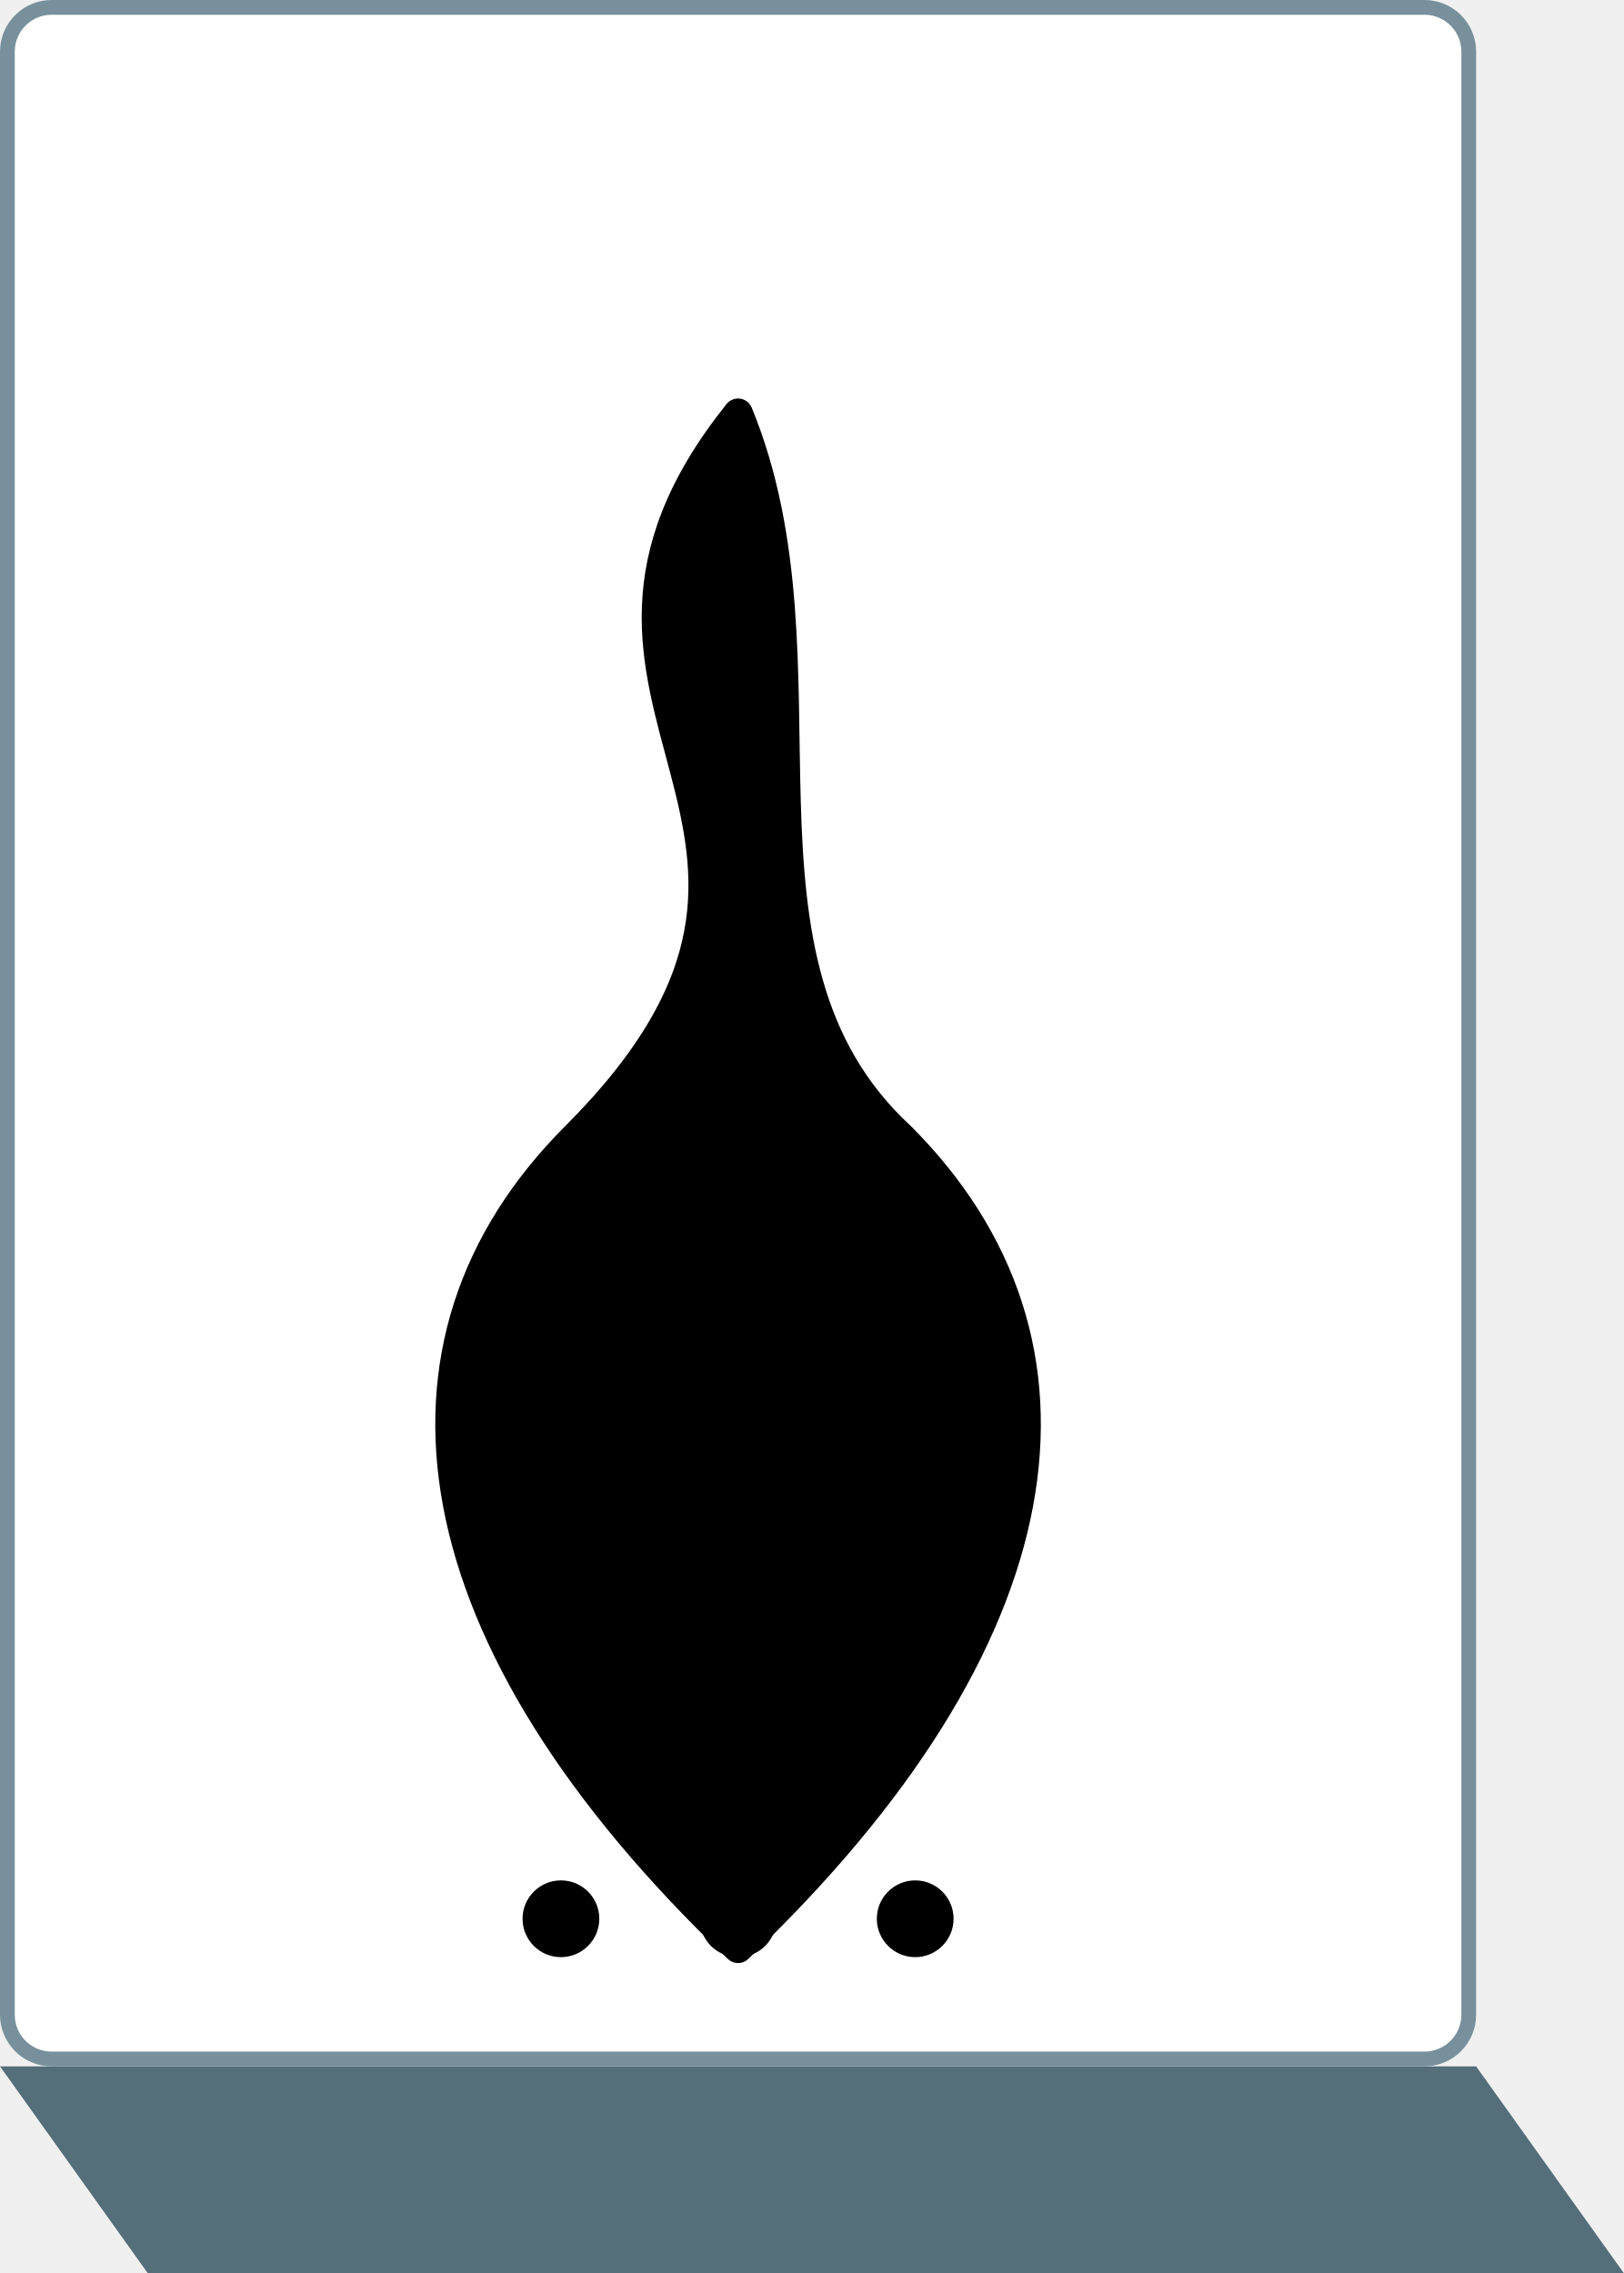
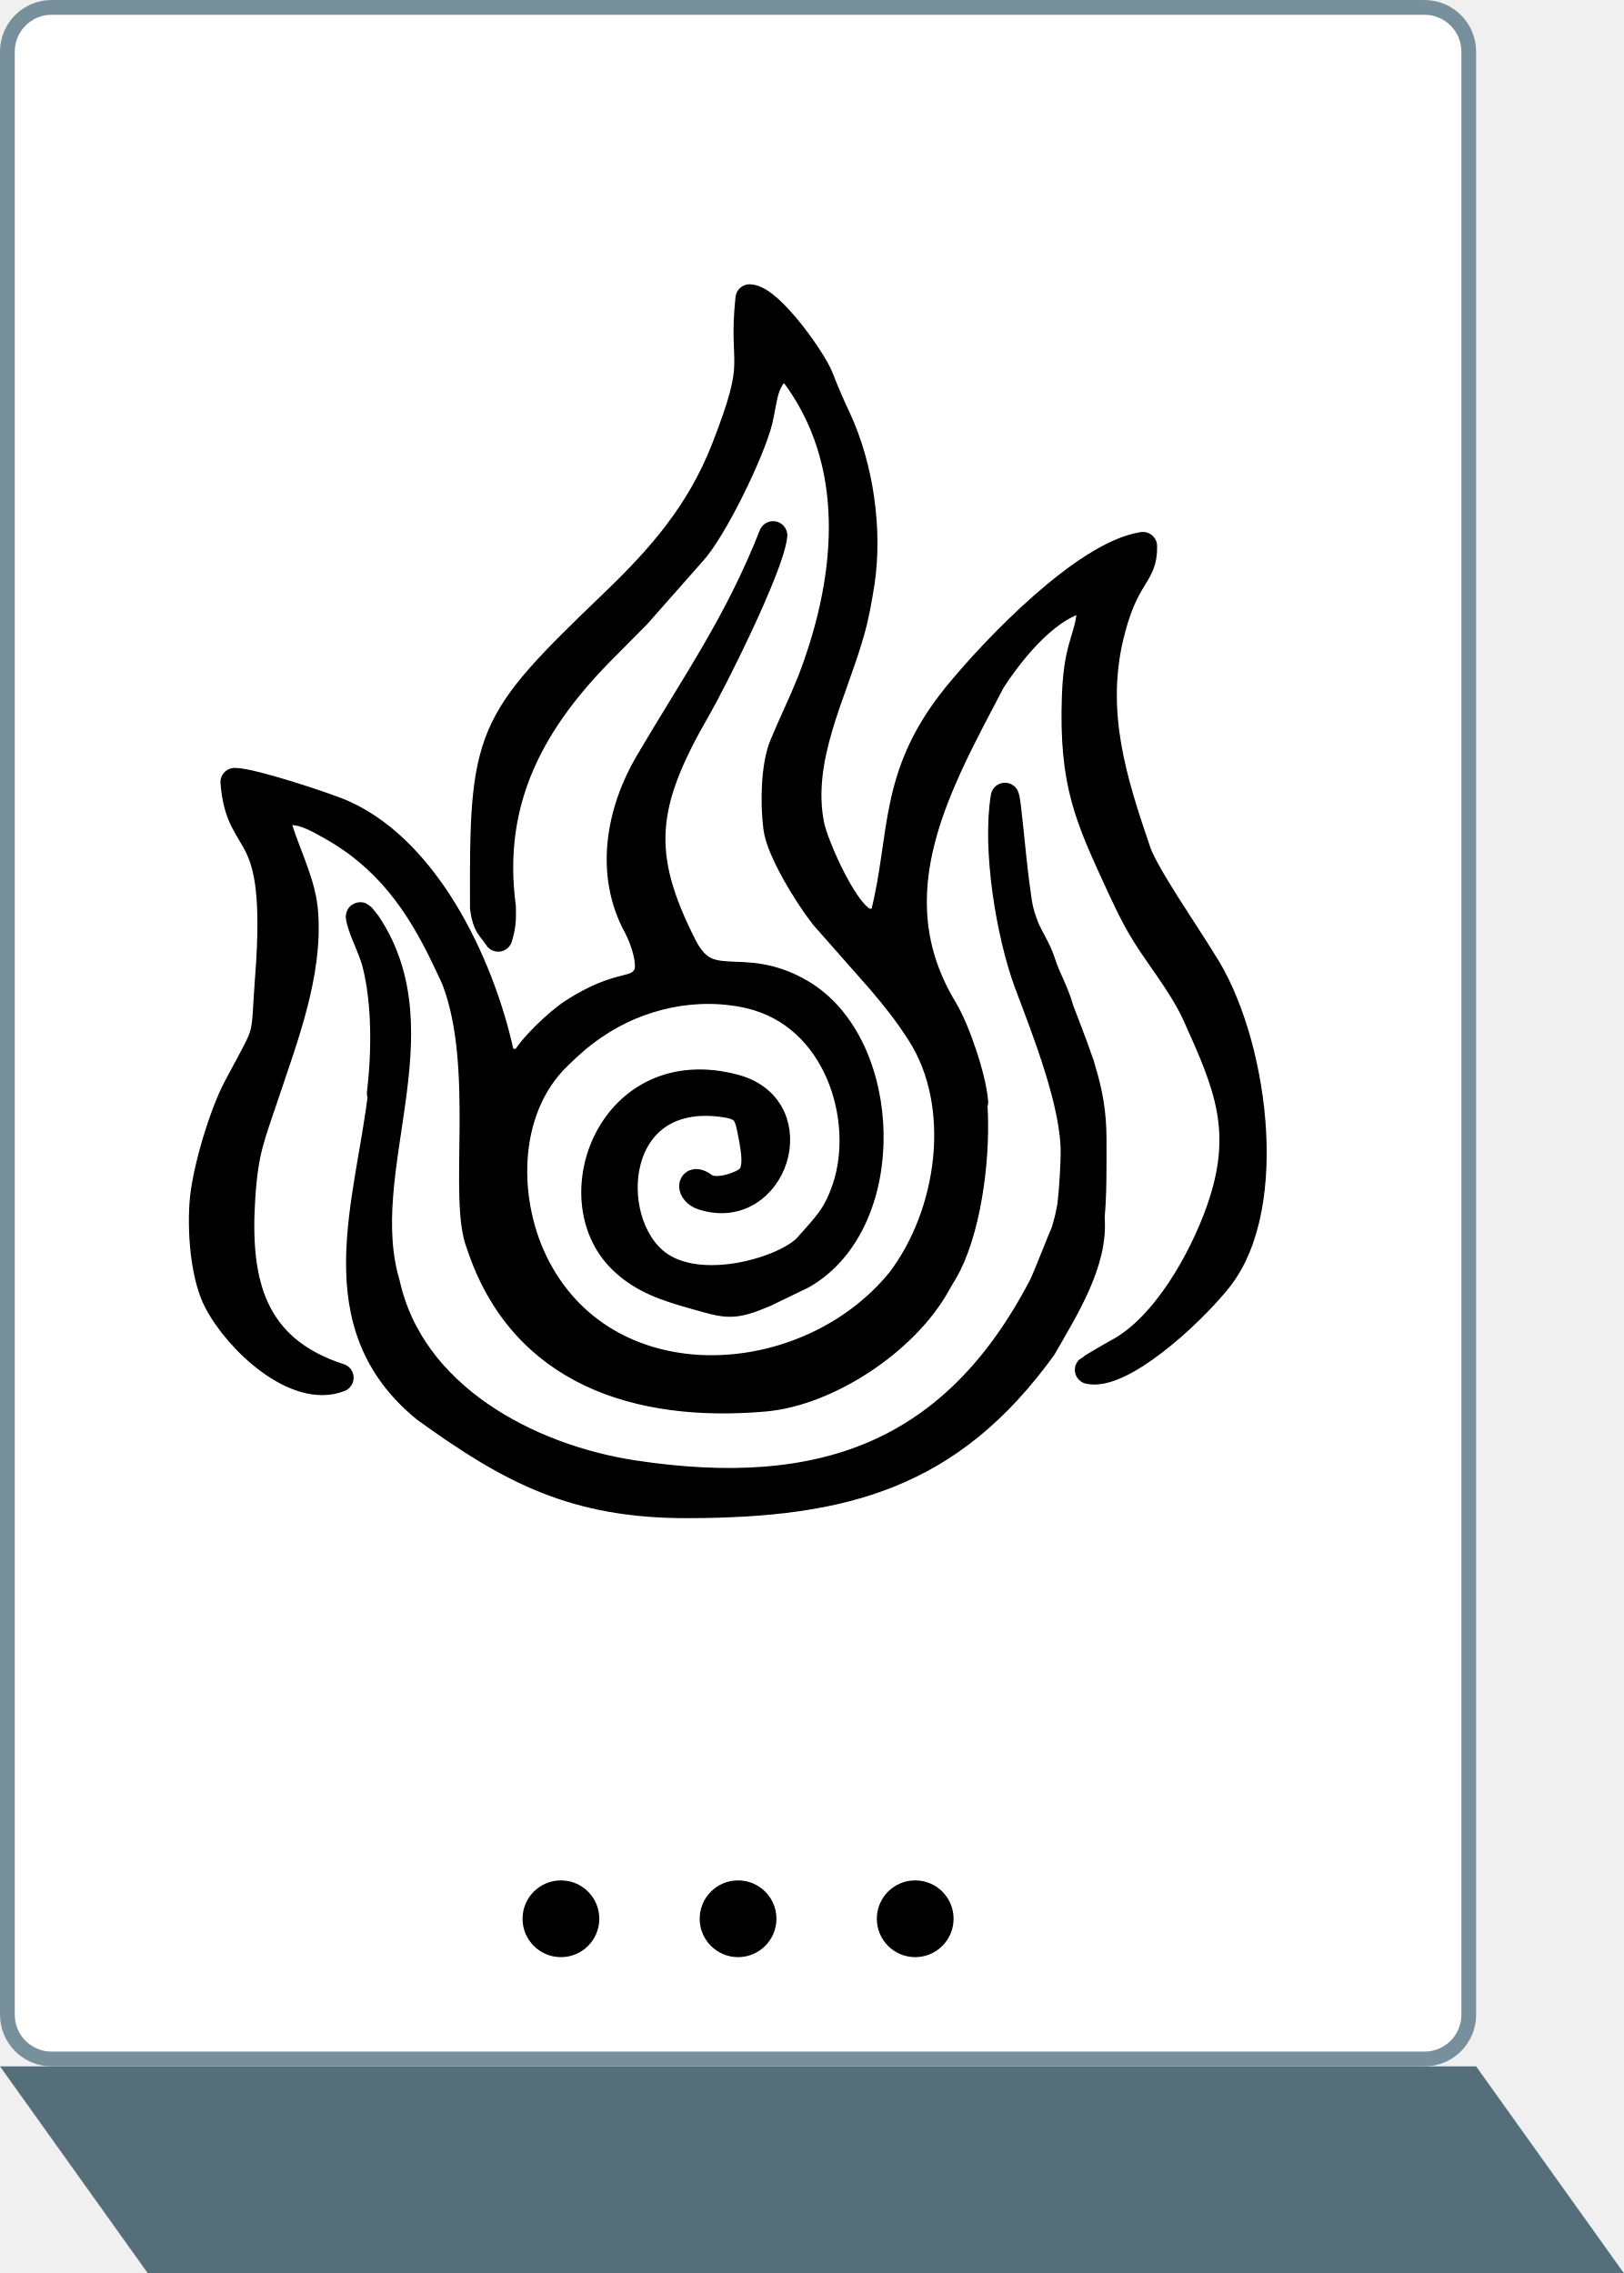
<svg xmlns="http://www.w3.org/2000/svg" width="110" height="154" viewBox="0 0 110 154">
  <path d="M0 140 L100 140 L110 154 L10 154 Z" fill="#546e7a" />
  <rect x="0.5" y="0.5" width="99" height="139" rx="3" fill="#ffffff" stroke="#78909c" stroke-width="1" />
  <g transform="translate(0,20)">
-     <g fill="#000000" stroke="#000000" stroke-width="2" stroke-linejoin="round" stroke-linecap="round">
-       <path d="M50 8 C34 28 60 36 39 57 C25 71 28 91 50 112 C72 91 75 71 61 57 C48 45 57 25 50 8 Z" />
+     <g transform="translate(-102.0094,-205.8683) scale(0.02143)">
+       <path d="M7839 12158c-6,-77 -57,-228 -97,-294 -222,-368 -16,-717 151,-1038 62,-96 187,-257 318,-266 1,137 -42,127 -49,313 -10,280 42,385 139,597 39,84 63,133 116,209 47,68 96,136 126,203 101,224 164,370 73,624 -54,151 -171,362 -318,442 -19,10 -92,53 -95,56 99,21 311,-168 407,-287 187,-233 110,-763 -49,-1004 -54,-89 -182,-273 -207,-346 -77,-225 -144,-438 -87,-681 48,-202 108,-189 106,-286 -180,28 -463,320 -589,475 -205,253 -163,440 -228,695 -1,5 -10,21 -15,21l-35 0c-66,0 -173,-245 -185,-309 -42,-212 72,-417 126,-608 16,-55 24,-103 33,-159 25,-165 -3,-364 -74,-517 -21,-44 -38,-84 -56,-130 -21,-55 -157,-248 -220,-251 -24,228 40,178 -78,479 -79,200 -201,341 -356,489 -393,378 -408,408 -405,960 9,58 19,54 44,92 11,-36 12,-57 11,-96 -46,-343 98,-597 329,-826 35,-36 65,-65 98,-99l174 -197c66,-71 186,-317 211,-418 8,-34 12,-72 23,-104 3,-10 15,-32 19,-37 39,-45 59,-26 88,16 199,287 155,648 36,955 -30,74 -59,132 -87,200 -26,63 -29,178 -19,258 9,73 97,215 147,279l179 203c50,59 83,100 125,165 150,231 99,577 -62,788 -291,358 -918,399 -1150,-40 -108,-204 -111,-502 66,-673 38,-37 68,-64 113,-95 142,-98 325,-138 494,-99 279,65 379,392 306,612 -30,90 -62,119 -122,187 -65,73 -341,159 -480,51 -173,-135 -146,-561 219,-506 67,10 73,36 84,91 15,76 23,134 -21,159 -34,19 -98,38 -131,14 -43,-32 -44,16 -3,29 222,72 336,-275 101,-339 -388,-105 -556,347 -355,541 66,64 144,88 237,114 95,27 113,33 212,-9l118 -57c294,-167 276,-725 -3,-890 -190,-112 -291,12 -373,-148 -149,-293 -130,-453 44,-754 41,-70 230,-443 241,-546 -109,277 -243,466 -392,719 -90,153 -128,349 -36,517 21,39 51,125 28,160 -36,56 -80,15 -232,113 -44,28 -138,116 -156,160l-70 -2c-56,-285 -228,-662 -500,-785 -53,-24 -291,-102 -344,-102 18,226 148,110 110,610 -17,223 6,154 -101,356 -45,84 -101,269 -107,368 -7,105 7,235 45,307 66,126 249,295 384,242 -278,-90 -328,-301 -311,-567 10,-154 30,-193 77,-334 58,-174 136,-376 122,-567 -6,-90 -50,-173 -78,-260 -9,-28 -16,-50 -17,-54l33 -9c56,-8 103,21 148,46 176,98 279,242 364,422 6,13 28,58 32,70 103,276 18,689 76,831 133,403 498,519 898,484 201,-18 443,-180 542,-357 15,-27 26,-43 37,-65 66,-134 92,-359 80,-510z" fill="#000000" stroke="#000000" stroke-width="90.0" stroke-linejoin="round" stroke-linecap="round" />
+       <path d="M5969 12128c-40,348 -192,730 137,998 270,195 472,303 829,302 495,-1 829,-92 1121,-497 67,-118 164,-268 151,-409 7,-74 6,-153 6,-249 0,-81 -13,-149 -33,-214 -3,-13 -7,-25 -11,-35 -18,-53 -39,-104 -59,-158 -17,-61 -41,-95 -59,-152 -13,-40 -37,-74 -51,-108 -22,-58 -21,-71 -30,-133 -14,-105 -26,-264 -33,-280 -27,163 16,431 74,588 56,149 150,385 147,541 0,20 -3,101 -11,166 -5,29 -12,57 -21,85 -3,3 -58,145 -69,166 -279,536 -699,686 -1294,596 -335,-51 -704,-247 -783,-602 -107,-358 171,-792 -60,-1138 -22,-27 -28,-39 -15,3 11,35 34,79 45,121 32,126 30,283 15,411z" fill="#000000" stroke="#000000" stroke-width="90.0" stroke-linejoin="round" stroke-linecap="round" />
    </g>
    <circle cx="38" cy="110" r="2.6" fill="#000000" />
    <circle cx="50" cy="110" r="2.6" fill="#000000" />
    <circle cx="62" cy="110" r="2.6" fill="#000000" />
  </g>
</svg>
